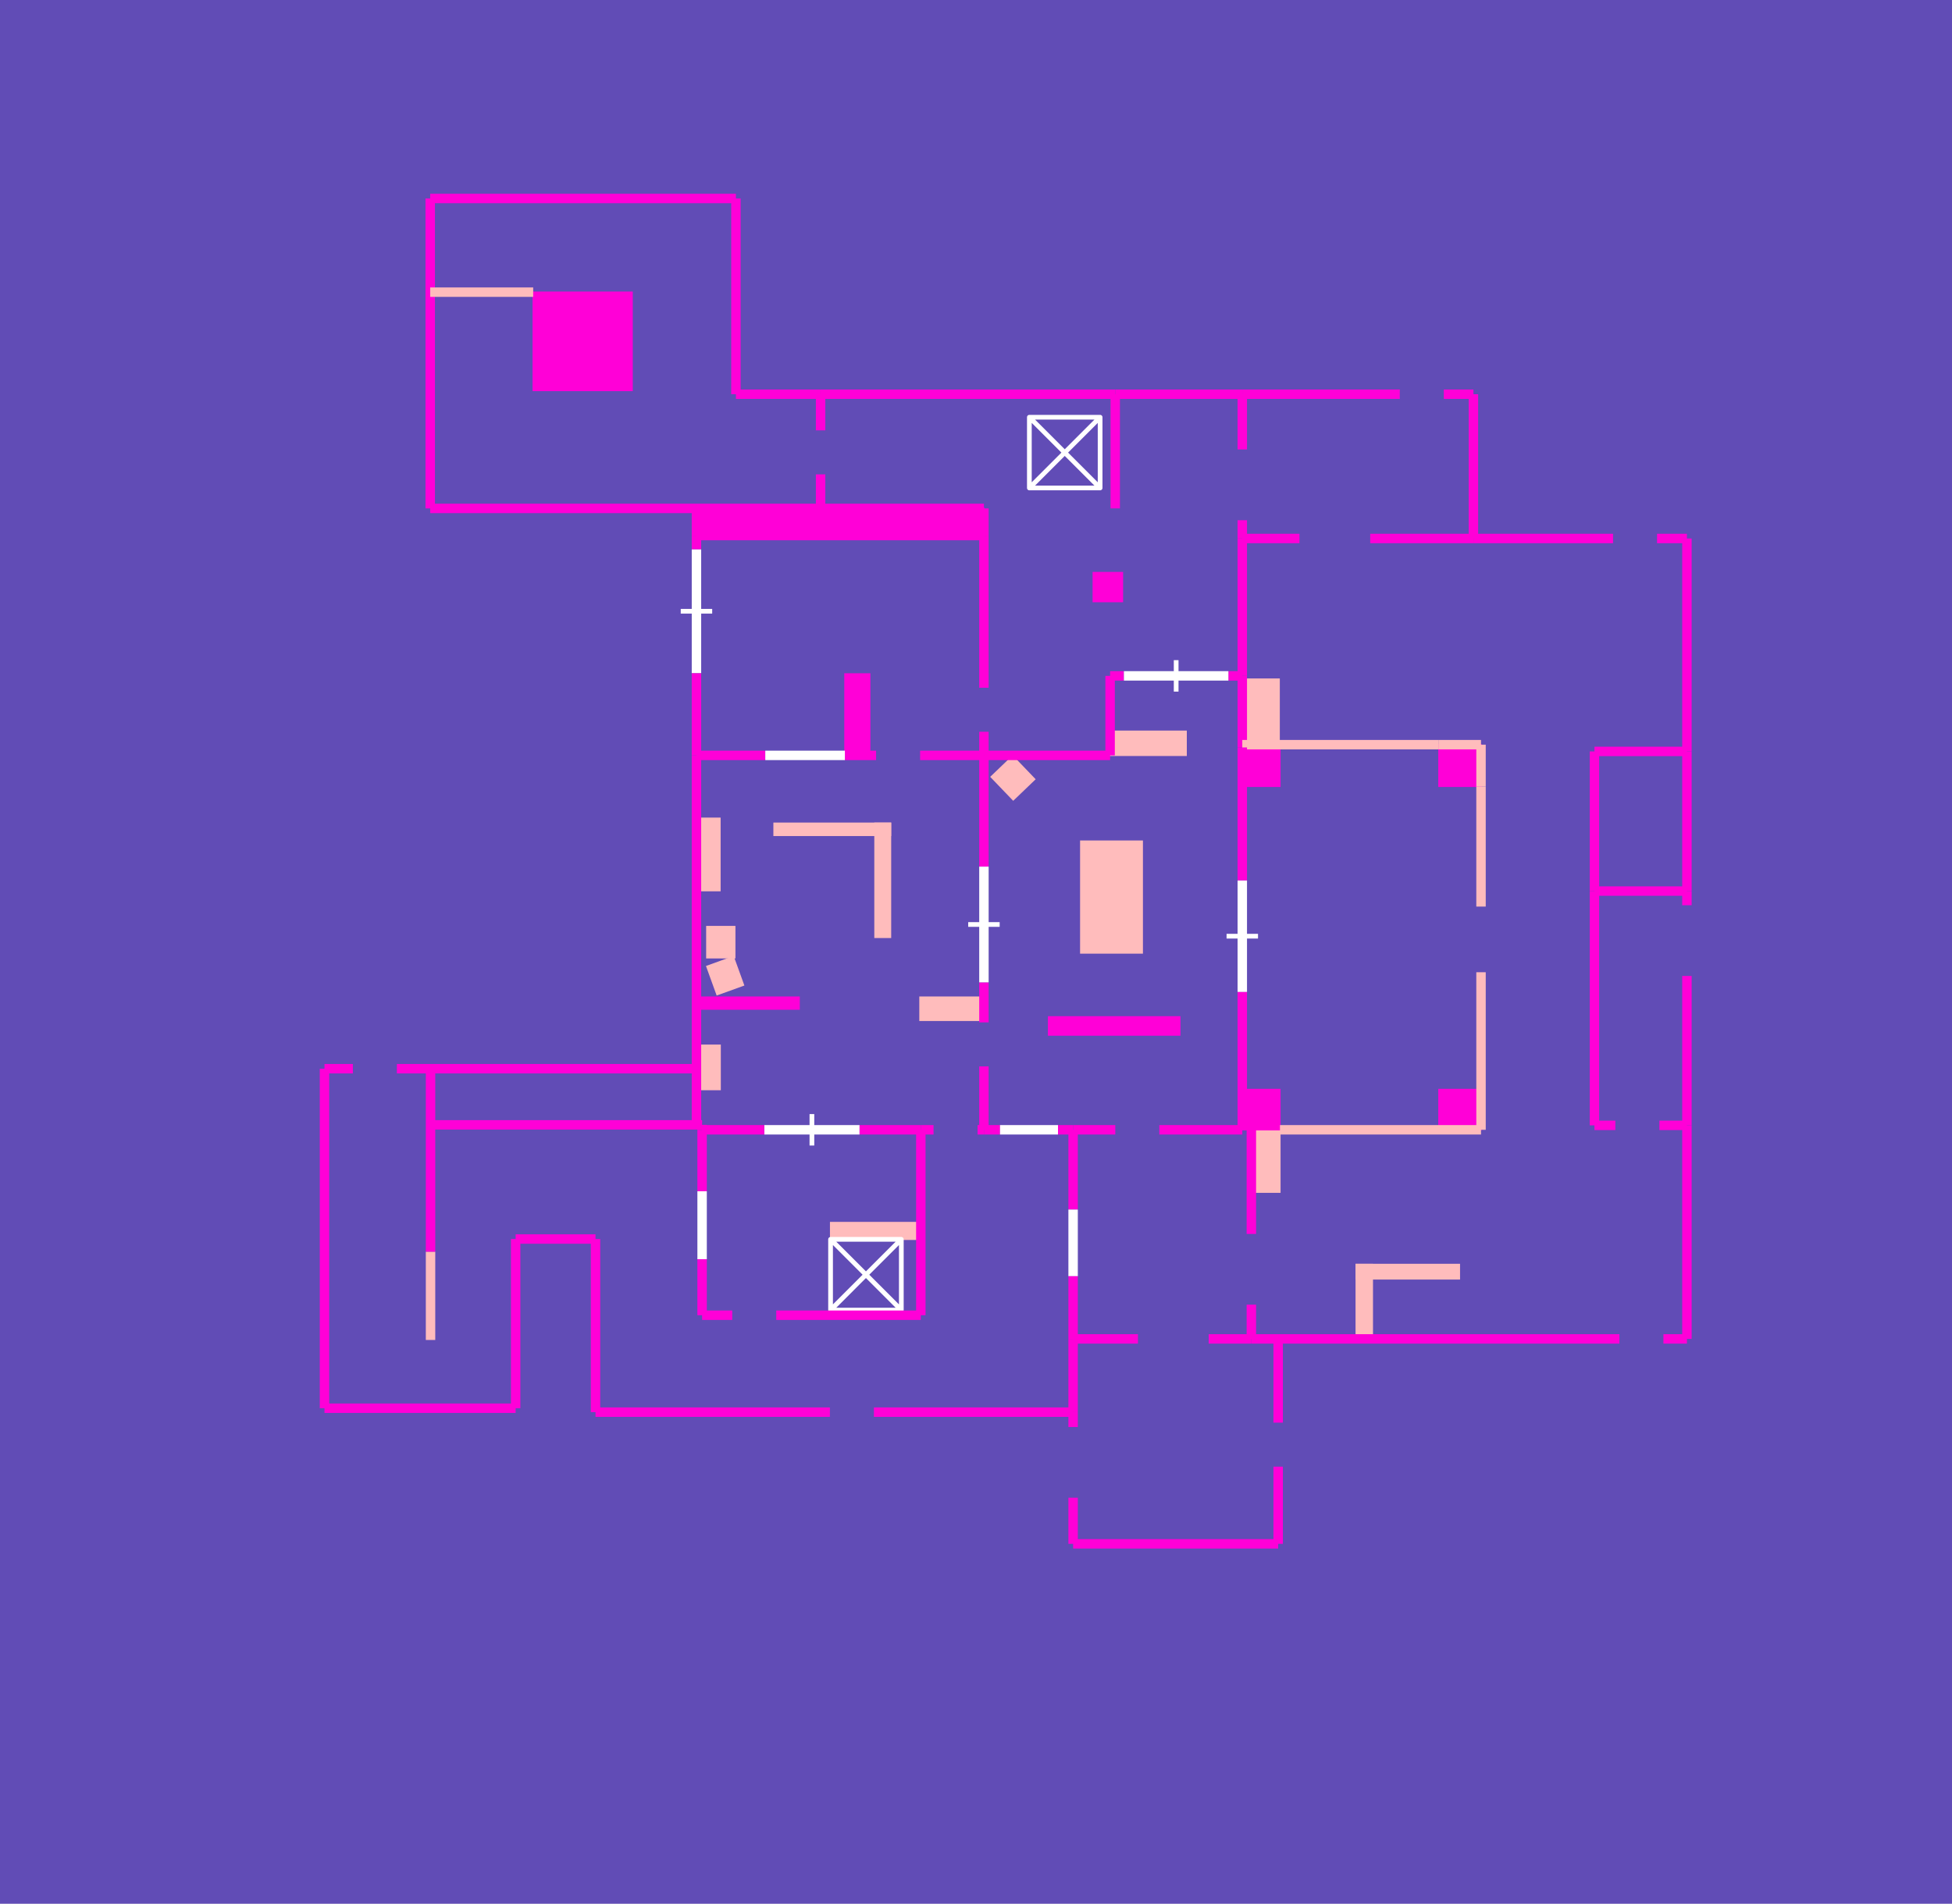
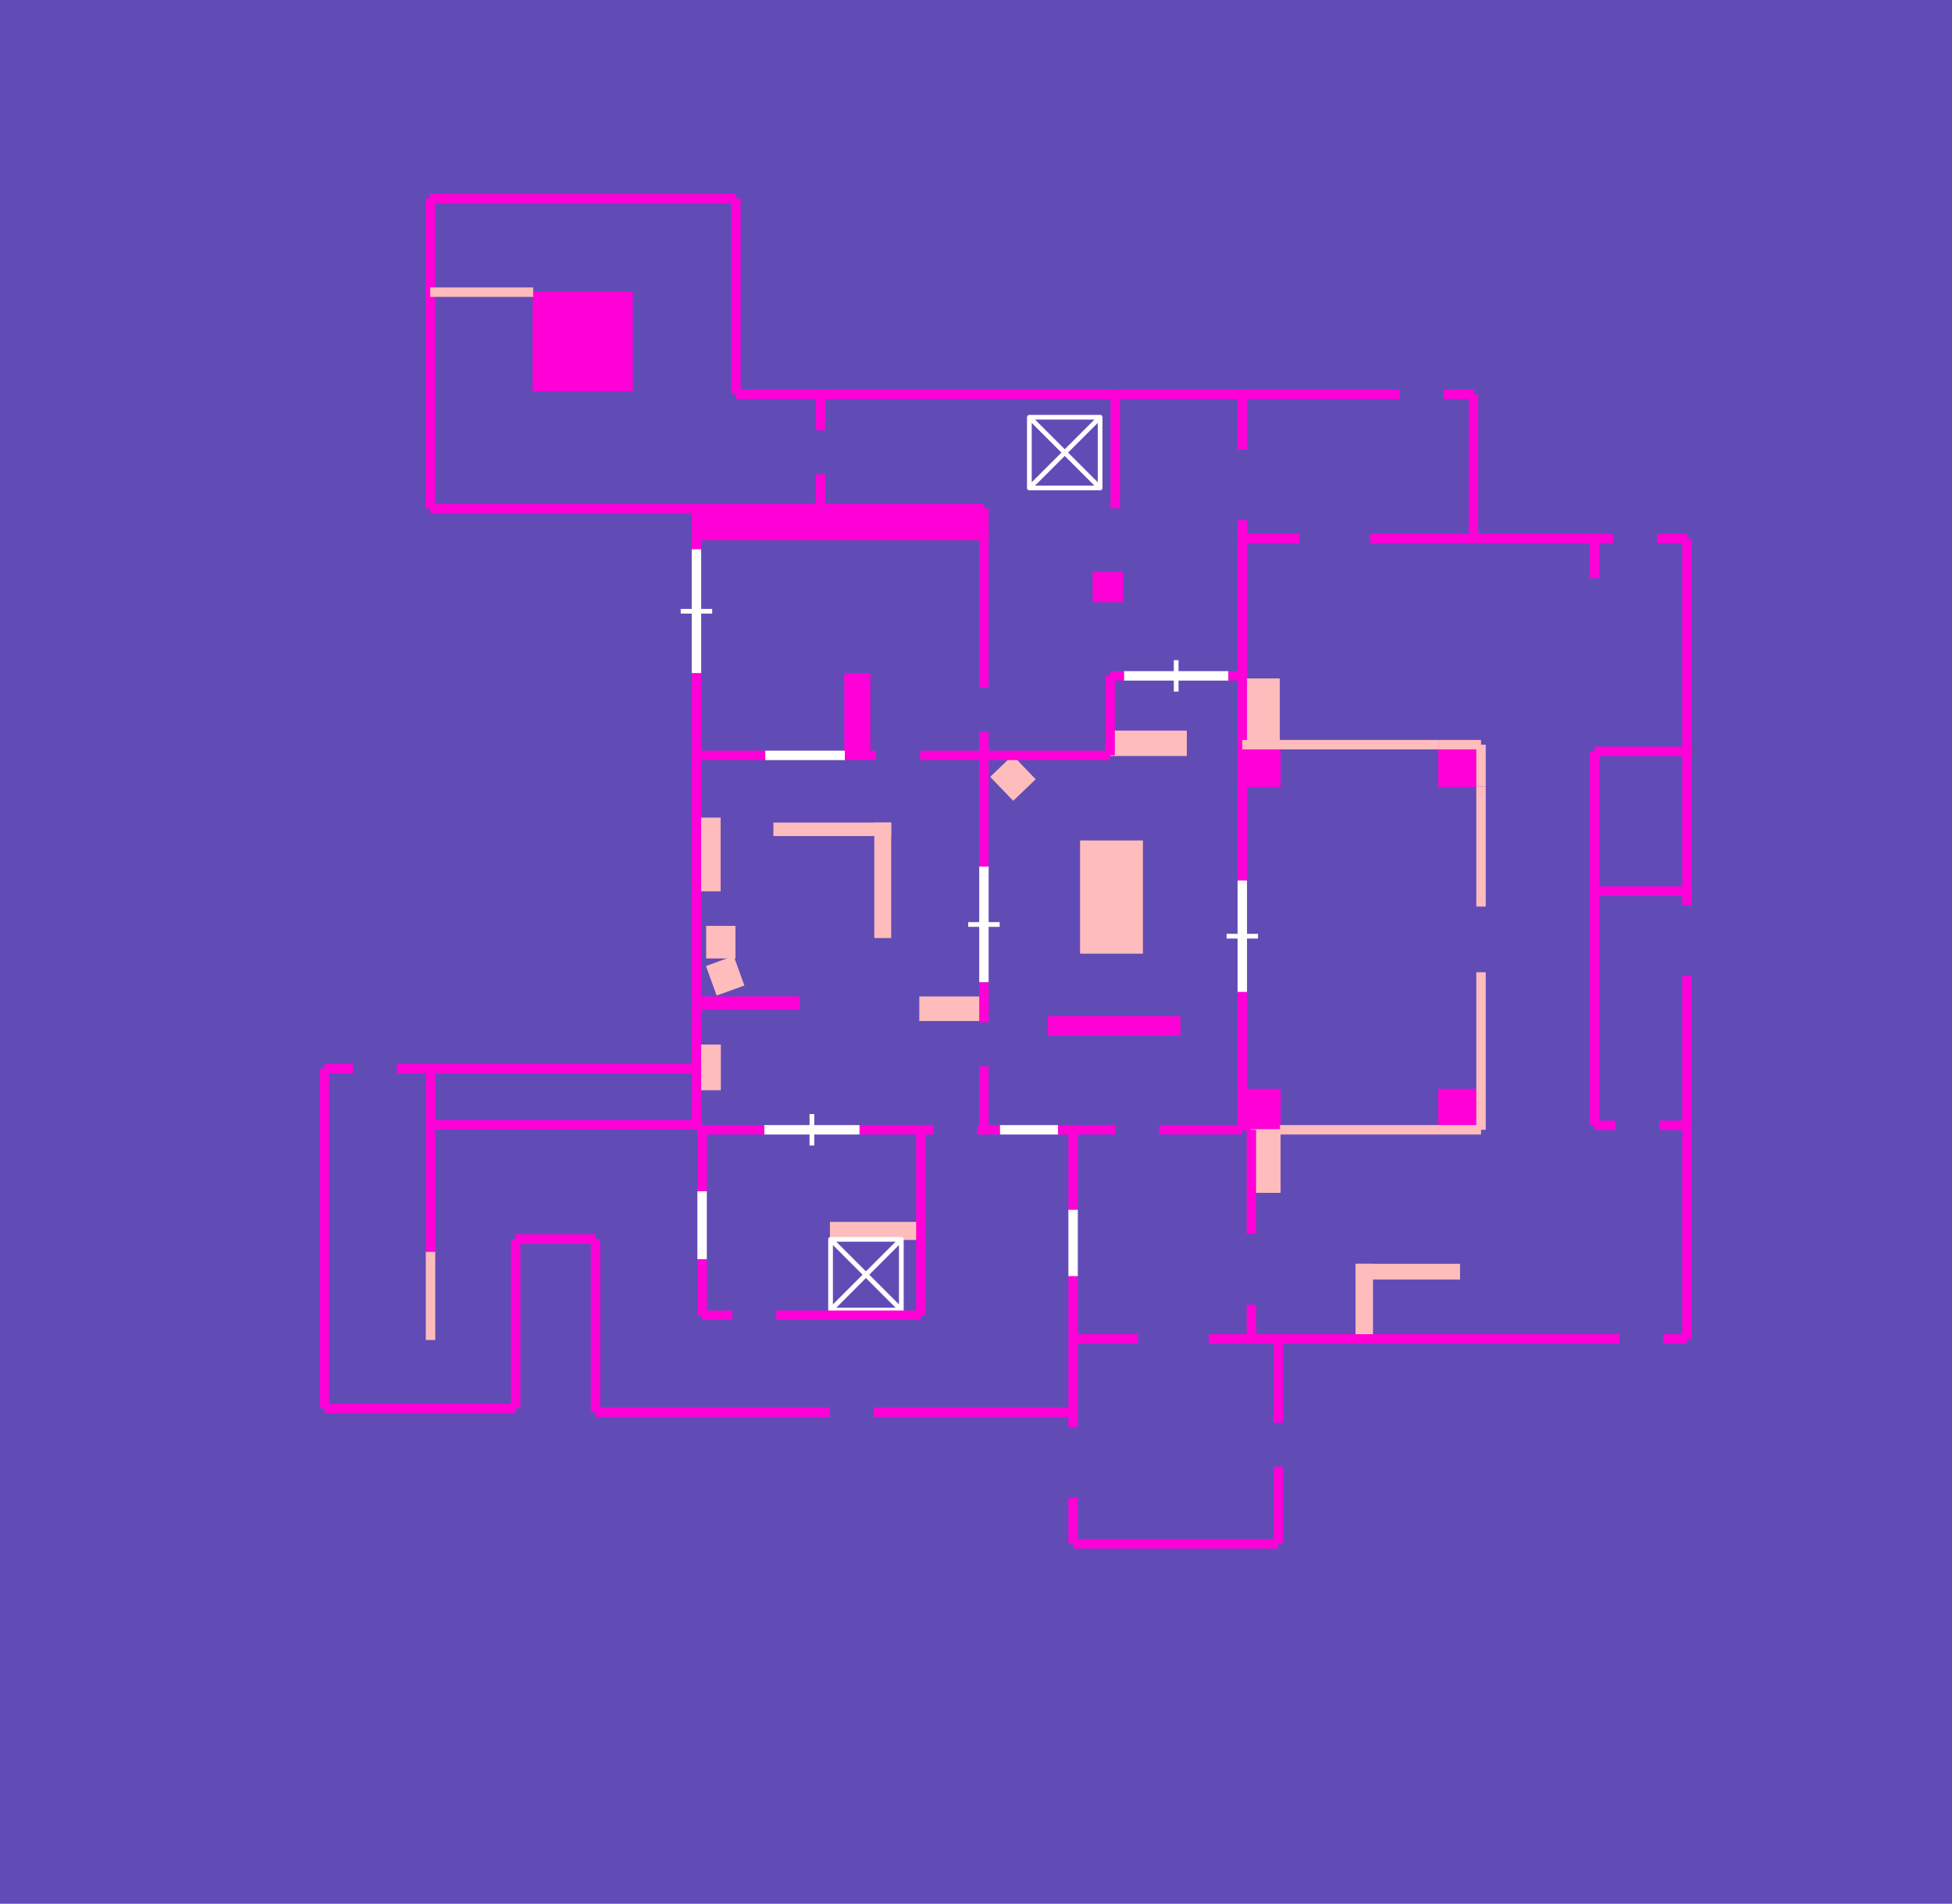
<svg xmlns="http://www.w3.org/2000/svg" viewBox="-132 -625 1182 1153">
  <rect fill="#614CB6" height="1153" width="1182" x="-132" y="-625" />
+   <path d="M289.731,85.544 L303.986,85.544 L303.986,129.453 L289.731,129.453 z" fill="#FFBCBC" stroke="#FFBCBC" stroke-width="0.75" transform="scale(1, -1)" />
+   <path d="M547.704,260.616 L529.97,260.616 L529.97,278.244 L547.704,278.244 z" fill="#FF00D7" stroke="#FF00D7" stroke-width="0.75" transform="scale(1, -1)" />
+   <path d="M312.956,44.89 L295.969,44.89 L295.969,63.847 L312.956,63.847 z" fill="#FFBCBC" stroke="#FFBCBC" stroke-width="0.75" transform="scale(1, -1)" />
+   <path d="M502.928,9.172 L582.438,9.172 L582.438,-1.911 L502.928,-1.911 z" fill="#FF00D7" stroke="#FF00D7" stroke-width="0.75" transform="scale(1, -1)" />
+   <path d="M739.299,173.993 L764.805,173.993 L764.805,148.733 L739.299,148.733 z" fill="#FF00D7" stroke="#FF00D7" stroke-width="0.75" transform="scale(1, -1)" />
+   <path d="M407.27,126.444 L336.679,126.444 L336.679,119.022 L407.27,119.022 z" fill="#FFBCBC" stroke="#FFBCBC" stroke-width="0.75" transform="scale(1, -1)" />
+   <path d="M468.129,154.487 L481.191,167.026 L494.603,153.055 L481.541,140.516 z" fill="#FFBCBC" stroke="#FFBCBC" stroke-width="0.75" transform="scale(1, -1)" />
+   <path d="M586.279,182.153 L540.206,182.153 L540.206,167.504 L586.279,167.504 z" fill="#FFBCBC" stroke="#FFBCBC" stroke-width="0.75" transform="scale(1, -1)" />
+   <path d="M642.597,213.716 L620.248,213.716 L620.248,173.993 L642.597,173.993 z" fill="#FFBCBC" stroke="#FFBCBC" stroke-width="0.75" transform="scale(1, -1)" />
+   <path d="M739.299,-34.825 L764.805,-34.825 L764.805,-59.263 L739.299,-59.263 z" fill="#FF00D7" stroke="#FF00D7" stroke-width="0.75" transform="scale(1, -1)" />
+   <path d="M318.269,28.347 L302.192,22.529 L295.969,39.724 L312.046,45.543 z" fill="#FFBCBC" stroke="#FFBCBC" stroke-width="0.75" transform="scale(1, -1)" />
+   <path d="M699.019,-185.901 L689.201,-185.901 L689.201,-140.78 L699.019,-140.78 z" fill="#FFBCBC" stroke="#FFBCBC" stroke-width="0.75" transform="scale(1, -1)" />
+   <path d="M559.709,47.793 L522.396,47.793 L522.396,115.59 L559.709,115.59 z" fill="#FFBCBC" stroke="#FFBCBC" stroke-width="0.75" transform="scale(1, -1)" />
  <path d="M190.861,388.474 L250.789,388.474 L250.789,448.053 L190.861,448.053 z" fill="#FF00D7" stroke="#FF00D7" stroke-width="0.75" transform="scale(1, -1)" />
+   <path d="M620.248,-34.825 L643.049,-34.825 L643.048,-59.263 L620.248,-59.263 z" fill="#FF00D7" stroke="#FF00D7" stroke-width="0.75" transform="scale(1, -1)" />
+   <path d="M289.731,-34.927 L304.106,-34.927 L304.106,-8.017 L289.731,-8.017 z" fill="#FFBCBC" stroke="#FFBCBC" stroke-width="0.75" transform="scale(1, -1)" />
+   <path d="M394.683,216.865 L379.612,216.865 L379.612,167.504 L394.683,167.504 z" fill="#FF00D7" stroke="#FF00D7" stroke-width="0.75" transform="scale(1, -1)" />
+   <path d="M463.805,300.631 L289.731,300.631 L289.731,317.083 L463.805,317.083 z" fill="#FF00D7" stroke="#FF00D7" stroke-width="0.75" transform="scale(1, -1)" />
+   <path d="M643.048,-97.075 L625.738,-97.075 L625.738,-59.263 L643.048,-59.263 z" fill="#FFBCBC" stroke="#FFBCBC" stroke-width="0.75" transform="scale(1, -1)" />
+   <path d="M463.805,6.998 L425.04,6.998 L425.04,21.109 L463.805,21.109 z" fill="#FFBCBC" stroke="#FFBCBC" stroke-width="0.75" transform="scale(1, -1)" />
+   <path d="M397.792,57.251 L407.27,57.251 L407.27,126.444 L397.792,126.444 z" fill="#FFBCBC" stroke="#FFBCBC" stroke-width="0.75" transform="scale(1, -1)" />
+   <path d="M689.201,-140.78 L751.727,-140.78 L751.727,-149.588 L689.201,-149.588 z" fill="#FFBCBC" stroke="#FFBCBC" stroke-width="0.75" transform="scale(1, -1)" />
  <path d="M425.592,-115.408 L370.935,-115.408 L370.935,-125.606 L425.592,-125.606 z" fill="#FFBCBC" stroke="#FFBCBC" stroke-width="0.75" transform="scale(1, -1)" />
-   <path d="M318.269,28.347 L302.192,22.529 L295.969,39.724 L312.046,45.543 z" fill="#FFBCBC" stroke="#FFBCBC" stroke-width="0.75" transform="scale(1, -1)" />
-   <path d="M689.201,-140.78 L751.727,-140.78 L751.727,-149.588 L689.201,-149.588 z" fill="#FFBCBC" stroke="#FFBCBC" stroke-width="0.75" transform="scale(1, -1)" />
-   <path d="M502.928,9.172 L582.438,9.172 L582.438,-1.911 L502.928,-1.911 z" fill="#FF00D7" stroke="#FF00D7" stroke-width="0.75" transform="scale(1, -1)" />
-   <path d="M642.597,213.716 L620.248,213.716 L620.248,173.993 L642.597,173.993 z" fill="#FFBCBC" stroke="#FFBCBC" stroke-width="0.75" transform="scale(1, -1)" />
-   <path d="M586.279,182.153 L540.206,182.153 L540.206,167.504 L586.279,167.504 z" fill="#FFBCBC" stroke="#FFBCBC" stroke-width="0.75" transform="scale(1, -1)" />
-   <path d="M289.731,-34.927 L304.106,-34.927 L304.106,-8.017 L289.731,-8.017 z" fill="#FFBCBC" stroke="#FFBCBC" stroke-width="0.75" transform="scale(1, -1)" />
-   <path d="M739.299,173.993 L764.805,173.993 L764.805,148.733 L739.299,148.733 z" fill="#FF00D7" stroke="#FF00D7" stroke-width="0.75" transform="scale(1, -1)" />
-   <path d="M394.683,216.865 L379.612,216.865 L379.612,167.504 L394.683,167.504 z" fill="#FF00D7" stroke="#FF00D7" stroke-width="0.75" transform="scale(1, -1)" />
-   <path d="M397.792,57.251 L407.27,57.251 L407.27,126.444 L397.792,126.444 z" fill="#FFBCBC" stroke="#FFBCBC" stroke-width="0.75" transform="scale(1, -1)" />
-   <path d="M643.048,-97.075 L625.738,-97.075 L625.738,-59.263 L643.048,-59.263 z" fill="#FFBCBC" stroke="#FFBCBC" stroke-width="0.75" transform="scale(1, -1)" />
-   <path d="M312.956,44.89 L295.969,44.89 L295.969,63.847 L312.956,63.847 z" fill="#FFBCBC" stroke="#FFBCBC" stroke-width="0.75" transform="scale(1, -1)" />
-   <path d="M289.731,85.544 L303.986,85.544 L303.986,129.453 L289.731,129.453 z" fill="#FFBCBC" stroke="#FFBCBC" stroke-width="0.75" transform="scale(1, -1)" />
-   <path d="M407.27,126.444 L336.679,126.444 L336.679,119.022 L407.27,119.022 z" fill="#FFBCBC" stroke="#FFBCBC" stroke-width="0.75" transform="scale(1, -1)" />
-   <path d="M463.805,300.631 L289.731,300.631 L289.731,317.083 L463.805,317.083 z" fill="#FF00D7" stroke="#FF00D7" stroke-width="0.75" transform="scale(1, -1)" />
-   <path d="M699.019,-185.901 L689.201,-185.901 L689.201,-140.78 L699.019,-140.78 z" fill="#FFBCBC" stroke="#FFBCBC" stroke-width="0.75" transform="scale(1, -1)" />
-   <path d="M463.805,6.998 L425.04,6.998 L425.04,21.109 L463.805,21.109 z" fill="#FFBCBC" stroke="#FFBCBC" stroke-width="0.75" transform="scale(1, -1)" />
+   <path d="M289.731,13.82 L351.925,13.82 L351.925,21.109 L289.731,21.109 z" fill="#FF00D7" stroke="#FF00D7" stroke-width="0.75" transform="scale(1, -1)" />
  <path d="M620.248,173.993 L643.049,173.993 L643.048,148.733 L620.248,148.733 z" fill="#FF00D7" stroke="#FF00D7" stroke-width="0.75" transform="scale(1, -1)" />
-   <path d="M468.129,154.487 L481.191,167.026 L494.603,153.055 L481.541,140.516 z" fill="#FFBCBC" stroke="#FFBCBC" stroke-width="0.75" transform="scale(1, -1)" />
-   <path d="M289.731,13.82 L351.925,13.82 L351.925,21.109 L289.731,21.109 z" fill="#FF00D7" stroke="#FF00D7" stroke-width="0.75" transform="scale(1, -1)" />
-   <path d="M547.704,260.616 L529.97,260.616 L529.97,278.244 L547.704,278.244 z" fill="#FF00D7" stroke="#FF00D7" stroke-width="0.75" transform="scale(1, -1)" />
-   <path d="M620.248,-34.825 L643.049,-34.825 L643.048,-59.263 L620.248,-59.263 z" fill="#FF00D7" stroke="#FF00D7" stroke-width="0.75" transform="scale(1, -1)" />
-   <path d="M739.299,-34.825 L764.805,-34.825 L764.805,-59.263 L739.299,-59.263 z" fill="#FF00D7" stroke="#FF00D7" stroke-width="0.75" transform="scale(1, -1)" />
-   <path d="M559.709,47.793 L522.396,47.793 L522.396,115.59 L559.709,115.59 z" fill="#FFBCBC" stroke="#FFBCBC" stroke-width="0.75" transform="scale(1, -1)" />
+   <path d="M370.935,-168.448 L413.778,-125.606 L370.935,-125.606 L413.778,-168.448 L370.935,-168.448 L370.935,-125.606 L413.778,-125.606 L413.778,-168.448 z" fill="none" stroke="#FFFFFF" stroke-linejoin="round" stroke-width="2.856" transform="scale(1, -1)" />
  <path d="M491.312,329.464 L534.155,372.307 L491.312,372.307 L534.155,329.464 L491.312,329.464 L491.312,372.307 L534.155,372.307 L534.155,329.464 z" fill="none" stroke="#FFFFFF" stroke-linejoin="round" stroke-width="2.856" transform="scale(1, -1)" />
-   <path d="M370.935,-168.448 L413.778,-125.606 L370.935,-125.606 L413.778,-168.448 L370.935,-168.448 L370.935,-125.606 L413.778,-125.606 L413.778,-168.448 z" fill="none" stroke="#FFFFFF" stroke-linejoin="round" stroke-width="2.856" transform="scale(1, -1)" />
-   <path d="M463.805,-59.263 L473.544,-59.263 z" fill="none" stroke="#FF00D7" stroke-width="5.712" transform="scale(1, -1)" />
+   <path d="M620.248,24.176 L620.248,91.82 z" fill="none" stroke="#FFFFFF" stroke-width="5.712" transform="scale(1, -1)" />
+   <path d="M629.768,57.998 L610.727,57.998 z" fill="none" stroke="#FFFFFF" stroke-width="2.856" transform="scale(1, -1)" />
+   <path d="M540.206,167.504 L463.805,167.504 z" fill="none" stroke="#FF00D7" stroke-width="5.712" transform="scale(1, -1)" />
+   <path d="M128.511,317.083 L128.511,504.786 z" fill="none" stroke="#FF00D7" stroke-width="5.712" transform="scale(1, -1)" />
+   <path d="M611.838,215.656 L548.569,215.656 z" fill="none" stroke="#FFFFFF" stroke-width="5.712" transform="scale(1, -1)" />
+   <path d="M580.204,225.177 L580.204,206.135 z" fill="none" stroke="#FFFFFF" stroke-width="2.856" transform="scale(1, -1)" />
+   <path d="M543.312,317.083 L543.312,386.24 z" fill="none" stroke="#FF00D7" stroke-width="5.712" transform="scale(1, -1)" />
+   <path d="M625.738,-185.901 L599.905,-185.901 z" fill="none" stroke="#FF00D7" stroke-width="5.712" transform="scale(1, -1)" />
+   <path d="M557.062,-185.901 L517.805,-185.901 z" fill="none" stroke="#FF00D7" stroke-width="5.712" transform="scale(1, -1)" />
+   <path d="M128.511,317.083 L289.731,317.083 z" fill="none" stroke="#FF00D7" stroke-width="5.712" transform="scale(1, -1)" />
+   <path d="M889.489,-185.901 L889.489,-56.569 z" fill="none" stroke="#FF00D7" stroke-width="5.712" transform="scale(1, -1)" />
+   <path d="M289.731,300.631 L289.731,292.346 z" fill="none" stroke="#FF00D7" stroke-width="5.712" transform="scale(1, -1)" />
+   <path d="M289.731,-56.274 L293.149,-56.274 z" fill="none" stroke="#FF00D7" stroke-width="5.712" transform="scale(1, -1)" />
+   <path d="M463.805,317.083 L463.805,300.631 z" fill="none" stroke="#FF00D7" stroke-width="5.712" transform="scale(1, -1)" />
+   <path d="M889.489,-56.569 L889.489,33.911 z" fill="none" stroke="#FF00D7" stroke-width="5.712" transform="scale(1, -1)" />
+   <path d="M889.489,76.753 L889.489,85.32 z" fill="none" stroke="#FF00D7" stroke-width="5.712" transform="scale(1, -1)" />
+   <path d="M425.592,-59.263 L433.285,-59.263 z" fill="none" stroke="#FF00D7" stroke-width="5.712" transform="scale(1, -1)" />
+   <path d="M459.943,-59.263 L463.805,-59.263 z" fill="none" stroke="#FF00D7" stroke-width="5.712" transform="scale(1, -1)" />
+   <path d="M128.706,-133.076 L128.706,-186.552 z" fill="none" stroke="#FFBCBC" stroke-width="5.712" transform="scale(1, -1)" />
+   <path d="M508.645,-59.263 L517.805,-59.263 z" fill="none" stroke="#FF00D7" stroke-width="5.712" transform="scale(1, -1)" />
+   <path d="M293.149,-96.464 L293.149,-137.634 z" fill="none" stroke="#FFFFFF" stroke-width="5.712" transform="scale(1, -1)" />
+   <path d="M289.731,167.504 L289.731,-22.257 z" fill="none" stroke="#FF00D7" stroke-width="5.712" transform="scale(1, -1)" />
+   <path d="M625.738,-185.901 L625.738,-165.174 z" fill="none" stroke="#FF00D7" stroke-width="5.712" transform="scale(1, -1)" />
+   <path d="M625.738,-122.332 L625.738,-59.263 z" fill="none" stroke="#FF00D7" stroke-width="5.712" transform="scale(1, -1)" />
+   <path d="M833.449,298.866 L833.449,274.864 z" fill="none" stroke="#FF00D7" stroke-width="5.712" transform="scale(1, -1)" />
+   <path d="M180.24,-125.416 L228.604,-125.416 z" fill="none" stroke="#FF00D7" stroke-width="5.712" transform="scale(1, -1)" />
  <path d="M889.489,298.866 L871.406,298.866 z" fill="none" stroke="#FF00D7" stroke-width="5.712" transform="scale(1, -1)" />
  <path d="M844.748,298.866 L760.206,298.866 z" fill="none" stroke="#FF00D7" stroke-width="5.712" transform="scale(1, -1)" />
+   <path d="M313.625,386.24 L313.625,504.786 z" fill="none" stroke="#FF00D7" stroke-width="5.712" transform="scale(1, -1)" />
+   <path d="M293.149,-171.562 L311.387,-171.562 z" fill="none" stroke="#FF00D7" stroke-width="5.712" transform="scale(1, -1)" />
+   <path d="M338.045,-171.562 L425.592,-171.562 z" fill="none" stroke="#FF00D7" stroke-width="5.712" transform="scale(1, -1)" />
+   <path d="M517.805,-59.263 L543.343,-59.263 z" fill="none" stroke="#FF00D7" stroke-width="5.712" transform="scale(1, -1)" />
+   <path d="M570.001,-59.263 L620.248,-59.263 z" fill="none" stroke="#FF00D7" stroke-width="5.712" transform="scale(1, -1)" />
+   <path d="M64.491,-22.257 L64.491,-227.891 z" fill="none" stroke="#FF00D7" stroke-width="5.712" transform="scale(1, -1)" />
+   <path d="M293.149,-59.263 L293.149,-96.464 z" fill="none" stroke="#FF00D7" stroke-width="5.712" transform="scale(1, -1)" />
+   <path d="M128.511,504.786 L313.625,504.786 z" fill="none" stroke="#FF00D7" stroke-width="5.712" transform="scale(1, -1)" />
+   <path d="M463.805,167.504 L463.805,100.12 z" fill="none" stroke="#FF00D7" stroke-width="5.712" transform="scale(1, -1)" />
+   <path d="M463.805,317.083 L289.731,317.083 z" fill="none" stroke="#FF00D7" stroke-width="5.712" transform="scale(1, -1)" />
+   <path d="M517.805,-147.943 L517.805,-107.578 z" fill="none" stroke="#FFFFFF" stroke-width="5.712" transform="scale(1, -1)" />
+   <path d="M517.805,-107.578 L517.805,-59.263 z" fill="none" stroke="#FF00D7" stroke-width="5.712" transform="scale(1, -1)" />
+   <path d="M833.494,169.901 L889.489,169.901 z" fill="none" stroke="#FF00D7" stroke-width="5.712" transform="scale(1, -1)" />
+   <path d="M463.805,-59.263 L473.544,-59.263 z" fill="none" stroke="#FF00D7" stroke-width="5.712" transform="scale(1, -1)" />
+   <path d="M620.248,172.305 L620.248,91.82 z" fill="none" stroke="#FF00D7" stroke-width="5.712" transform="scale(1, -1)" />
+   <path d="M620.248,215.656 L620.248,172.305 z" fill="none" stroke="#FF00D7" stroke-width="5.712" transform="scale(1, -1)" />
+   <path d="M64.491,-227.891 L180.24,-227.891 z" fill="none" stroke="#FF00D7" stroke-width="5.712" transform="scale(1, -1)" />
+   <path d="M289.731,217.24 L289.731,292.346 z" fill="none" stroke="#FFFFFF" stroke-width="5.712" transform="scale(1, -1)" />
+   <path d="M299.252,254.793 L280.211,254.793 z" fill="none" stroke="#FFFFFF" stroke-width="2.856" transform="scale(1, -1)" />
+   <path d="M128.706,-22.257 L128.706,-133.076 z" fill="none" stroke="#FF00D7" stroke-width="5.712" transform="scale(1, -1)" />
+   <path d="M289.731,300.631 L463.805,300.631 z" fill="none" stroke="#FF00D7" stroke-width="5.712" transform="scale(1, -1)" />
+   <path d="M388.5,-59.263 L330.777,-59.263 z" fill="none" stroke="#FFFFFF" stroke-width="5.712" transform="scale(1, -1)" />
+   <path d="M359.638,-49.742 L359.638,-68.783 z" fill="none" stroke="#FFFFFF" stroke-width="2.856" transform="scale(1, -1)" />
+   <path d="M289.731,317.083 L289.731,300.631 z" fill="none" stroke="#FF00D7" stroke-width="5.712" transform="scale(1, -1)" />
+   <path d="M543.312,386.24 L620.248,386.24 z" fill="none" stroke="#FF00D7" stroke-width="5.712" transform="scale(1, -1)" />
+   <path d="M739.299,173.993 L764.805,173.993 z" fill="none" stroke="#FFBCBC" stroke-width="5.712" transform="scale(1, -1)" />
+   <path d="M425.592,-171.562 L425.592,-59.263 z" fill="none" stroke="#FF00D7" stroke-width="5.712" transform="scale(1, -1)" />
+   <path d="M833.494,85.32 L889.489,85.32 z" fill="none" stroke="#FF00D7" stroke-width="5.712" transform="scale(1, -1)" />
+   <path d="M293.149,-137.634 L293.149,-171.562 z" fill="none" stroke="#FF00D7" stroke-width="5.712" transform="scale(1, -1)" />
+   <path d="M540.206,215.656 L548.569,215.656 z" fill="none" stroke="#FF00D7" stroke-width="5.712" transform="scale(1, -1)" />
+   <path d="M641.977,-185.901 L641.977,-236.626 z" fill="none" stroke="#FF00D7" stroke-width="5.712" transform="scale(1, -1)" />
+   <path d="M641.977,-263.284 L641.977,-310.034 z" fill="none" stroke="#FF00D7" stroke-width="5.712" transform="scale(1, -1)" />
+   <path d="M889.489,85.32 L889.489,169.901 z" fill="none" stroke="#FF00D7" stroke-width="5.712" transform="scale(1, -1)" />
+   <path d="M463.805,100.12 L463.805,30.044 z" fill="none" stroke="#FFFFFF" stroke-width="5.712" transform="scale(1, -1)" />
+   <path d="M454.285,65.082 L473.326,65.082 z" fill="none" stroke="#FFFFFF" stroke-width="2.856" transform="scale(1, -1)" />
+   <path d="M625.738,-185.901 L641.977,-185.901 z" fill="none" stroke="#FF00D7" stroke-width="5.712" transform="scale(1, -1)" />
+   <path d="M463.805,300.631 L463.805,208.464 z" fill="none" stroke="#FF00D7" stroke-width="5.712" transform="scale(1, -1)" />
+   <path d="M463.805,181.806 L463.805,167.504 z" fill="none" stroke="#FF00D7" stroke-width="5.712" transform="scale(1, -1)" />
+   <path d="M388.5,-59.263 L425.592,-59.263 z" fill="none" stroke="#FF00D7" stroke-width="5.712" transform="scale(1, -1)" />
+   <path d="M641.977,-310.034 L517.805,-310.034 z" fill="none" stroke="#FF00D7" stroke-width="5.712" transform="scale(1, -1)" />
+   <path d="M739.299,173.993 L620.248,173.993 z" fill="none" stroke="#FFBCBC" stroke-width="5.712" transform="scale(1, -1)" />
  <path d="M517.805,-230.268 L517.805,-185.901 z" fill="none" stroke="#FF00D7" stroke-width="5.712" transform="scale(1, -1)" />
+   <path d="M540.206,167.504 L540.206,215.656 z" fill="none" stroke="#FF00D7" stroke-width="5.712" transform="scale(1, -1)" />
+   <path d="M313.625,386.24 L364.891,386.24 z" fill="none" stroke="#FF00D7" stroke-width="5.712" transform="scale(1, -1)" />
+   <path d="M764.805,173.993 L764.805,148.733 z" fill="none" stroke="#FFBCBC" stroke-width="5.712" transform="scale(1, -1)" />
+   <path d="M760.206,386.24 L742.274,386.24 z" fill="none" stroke="#FF00D7" stroke-width="5.712" transform="scale(1, -1)" />
+   <path d="M715.616,386.24 L620.248,386.24 z" fill="none" stroke="#FF00D7" stroke-width="5.712" transform="scale(1, -1)" />
+   <path d="M289.731,167.504 L289.731,217.24 z" fill="none" stroke="#FF00D7" stroke-width="5.712" transform="scale(1, -1)" />
+   <path d="M190.861,448.053 L128.511,448.053 z" fill="none" stroke="#FFBCBC" stroke-width="5.712" transform="scale(1, -1)" />
+   <path d="M764.805,-59.263 L643.048,-59.263 z" fill="none" stroke="#FFBCBC" stroke-width="5.712" transform="scale(1, -1)" />
+   <path d="M180.24,-227.891 L180.24,-125.416 z" fill="none" stroke="#FF00D7" stroke-width="5.712" transform="scale(1, -1)" />
+   <path d="M128.706,-56.274 L289.731,-56.274 z" fill="none" stroke="#FF00D7" stroke-width="5.712" transform="scale(1, -1)" />
+   <path d="M620.248,298.866 L654.871,298.866 z" fill="none" stroke="#FF00D7" stroke-width="5.712" transform="scale(1, -1)" />
+   <path d="M697.713,298.866 L760.206,298.866 z" fill="none" stroke="#FF00D7" stroke-width="5.712" transform="scale(1, -1)" />
+   <path d="M620.248,215.656 L611.838,215.656 z" fill="none" stroke="#FF00D7" stroke-width="5.712" transform="scale(1, -1)" />
+   <path d="M331.409,167.504 L289.731,167.504 z" fill="none" stroke="#FF00D7" stroke-width="5.712" transform="scale(1, -1)" />
+   <path d="M517.805,-147.943 L517.805,-185.901 z" fill="none" stroke="#FF00D7" stroke-width="5.712" transform="scale(1, -1)" />
+   <path d="M463.805,-59.263 L463.805,-20.863 z" fill="none" stroke="#FF00D7" stroke-width="5.712" transform="scale(1, -1)" />
+   <path d="M463.805,5.795 L463.805,30.044 z" fill="none" stroke="#FF00D7" stroke-width="5.712" transform="scale(1, -1)" />
+   <path d="M517.805,-310.034 L517.805,-282.104 z" fill="none" stroke="#FF00D7" stroke-width="5.712" transform="scale(1, -1)" />
+   <path d="M517.805,-239.261 L517.805,-230.268 z" fill="none" stroke="#FF00D7" stroke-width="5.712" transform="scale(1, -1)" />
+   <path d="M293.149,-59.263 L330.777,-59.263 z" fill="none" stroke="#FF00D7" stroke-width="5.712" transform="scale(1, -1)" />
+   <path d="M760.206,298.866 L760.206,386.24 z" fill="none" stroke="#FF00D7" stroke-width="5.712" transform="scale(1, -1)" />
+   <path d="M289.731,-56.274 L289.731,-22.257 z" fill="none" stroke="#FF00D7" stroke-width="5.712" transform="scale(1, -1)" />
+   <path d="M228.604,-230.268 L370.524,-230.268 z" fill="none" stroke="#FF00D7" stroke-width="5.712" transform="scale(1, -1)" />
+   <path d="M397.181,-230.268 L517.805,-230.268 z" fill="none" stroke="#FF00D7" stroke-width="5.712" transform="scale(1, -1)" />
+   <path d="M620.248,386.24 L620.248,352.776 z" fill="none" stroke="#FF00D7" stroke-width="5.712" transform="scale(1, -1)" />
+   <path d="M620.248,309.933 L620.248,298.866 z" fill="none" stroke="#FF00D7" stroke-width="5.712" transform="scale(1, -1)" />
+   <path d="M833.494,85.32 L833.494,-56.569 z" fill="none" stroke="#FF00D7" stroke-width="5.712" transform="scale(1, -1)" />
+   <path d="M833.494,-56.569 L846.156,-56.569 z" fill="none" stroke="#FF00D7" stroke-width="5.712" transform="scale(1, -1)" />
+   <path d="M872.814,-56.569 L889.489,-56.569 z" fill="none" stroke="#FF00D7" stroke-width="5.712" transform="scale(1, -1)" />
+   <path d="M293.149,-56.274 L293.149,-59.263 z" fill="none" stroke="#FF00D7" stroke-width="5.712" transform="scale(1, -1)" />
+   <path d="M228.604,-125.416 L228.604,-230.268 z" fill="none" stroke="#FF00D7" stroke-width="5.712" transform="scale(1, -1)" />
+   <path d="M473.544,-59.263 L508.645,-59.263 z" fill="none" stroke="#FFFFFF" stroke-width="5.712" transform="scale(1, -1)" />
+   <path d="M889.489,169.901 L889.489,298.866 z" fill="none" stroke="#FF00D7" stroke-width="5.712" transform="scale(1, -1)" />
+   <path d="M620.248,24.176 L620.248,-59.263 z" fill="none" stroke="#FF00D7" stroke-width="5.712" transform="scale(1, -1)" />
+   <path d="M331.409,167.504 L379.612,167.504 z" fill="none" stroke="#FFFFFF" stroke-width="5.712" transform="scale(1, -1)" />
+   <path d="M620.248,298.866 L620.248,215.656 z" fill="none" stroke="#FF00D7" stroke-width="5.712" transform="scale(1, -1)" />
+   <path d="M379.612,167.504 L398.504,167.504 z" fill="none" stroke="#FF00D7" stroke-width="5.712" transform="scale(1, -1)" />
+   <path d="M425.162,167.504 L463.805,167.504 z" fill="none" stroke="#FF00D7" stroke-width="5.712" transform="scale(1, -1)" />
+   <path d="M764.805,75.931 L764.805,148.733 z" fill="none" stroke="#FFBCBC" stroke-width="5.712" transform="scale(1, -1)" />
+   <path d="M833.494,169.901 L833.494,85.32 z" fill="none" stroke="#FF00D7" stroke-width="5.712" transform="scale(1, -1)" />
+   <path d="M543.312,386.24 L364.891,386.24 z" fill="none" stroke="#FF00D7" stroke-width="5.712" transform="scale(1, -1)" />
+   <path d="M289.731,-22.257 L108.329,-22.257 z" fill="none" stroke="#FF00D7" stroke-width="5.712" transform="scale(1, -1)" />
+   <path d="M81.671,-22.257 L64.491,-22.257 z" fill="none" stroke="#FF00D7" stroke-width="5.712" transform="scale(1, -1)" />
+   <path d="M889.489,-185.901 L875.263,-185.901 z" fill="none" stroke="#FF00D7" stroke-width="5.712" transform="scale(1, -1)" />
+   <path d="M848.605,-185.901 L641.977,-185.901 z" fill="none" stroke="#FF00D7" stroke-width="5.712" transform="scale(1, -1)" />
  <path d="M364.891,317.083 L364.891,337.7 z" fill="none" stroke="#FF00D7" stroke-width="5.712" transform="scale(1, -1)" />
  <path d="M364.891,364.357 L364.891,386.24 z" fill="none" stroke="#FF00D7" stroke-width="5.712" transform="scale(1, -1)" />
-   <path d="M833.494,-56.569 L846.156,-56.569 z" fill="none" stroke="#FF00D7" stroke-width="5.712" transform="scale(1, -1)" />
-   <path d="M872.814,-56.569 L889.489,-56.569 z" fill="none" stroke="#FF00D7" stroke-width="5.712" transform="scale(1, -1)" />
-   <path d="M764.805,75.931 L764.805,148.733 z" fill="none" stroke="#FFBCBC" stroke-width="5.712" transform="scale(1, -1)" />
-   <path d="M463.805,167.504 L463.805,100.12 z" fill="none" stroke="#FF00D7" stroke-width="5.712" transform="scale(1, -1)" />
-   <path d="M833.494,85.32 L833.494,-56.569 z" fill="none" stroke="#FF00D7" stroke-width="5.712" transform="scale(1, -1)" />
-   <path d="M289.731,217.24 L289.731,292.346 z" fill="none" stroke="#FFFFFF" stroke-width="5.712" transform="scale(1, -1)" />
-   <path d="M299.252,254.793 L280.211,254.793 z" fill="none" stroke="#FFFFFF" stroke-width="2.856" transform="scale(1, -1)" />
-   <path d="M128.511,317.083 L128.511,504.786 z" fill="none" stroke="#FF00D7" stroke-width="5.712" transform="scale(1, -1)" />
-   <path d="M463.805,-59.263 L463.805,-20.863 z" fill="none" stroke="#FF00D7" stroke-width="5.712" transform="scale(1, -1)" />
-   <path d="M463.805,5.795 L463.805,30.044 z" fill="none" stroke="#FF00D7" stroke-width="5.712" transform="scale(1, -1)" />
-   <path d="M620.248,24.176 L620.248,91.82 z" fill="none" stroke="#FFFFFF" stroke-width="5.712" transform="scale(1, -1)" />
-   <path d="M629.768,57.998 L610.727,57.998 z" fill="none" stroke="#FFFFFF" stroke-width="2.856" transform="scale(1, -1)" />
-   <path d="M289.731,167.504 L289.731,-22.257 z" fill="none" stroke="#FF00D7" stroke-width="5.712" transform="scale(1, -1)" />
-   <path d="M508.645,-59.263 L517.805,-59.263 z" fill="none" stroke="#FF00D7" stroke-width="5.712" transform="scale(1, -1)" />
-   <path d="M228.604,-230.268 L370.524,-230.268 z" fill="none" stroke="#FF00D7" stroke-width="5.712" transform="scale(1, -1)" />
-   <path d="M397.181,-230.268 L517.805,-230.268 z" fill="none" stroke="#FF00D7" stroke-width="5.712" transform="scale(1, -1)" />
-   <path d="M540.206,215.656 L548.569,215.656 z" fill="none" stroke="#FF00D7" stroke-width="5.712" transform="scale(1, -1)" />
-   <path d="M620.248,215.656 L620.248,172.305 z" fill="none" stroke="#FF00D7" stroke-width="5.712" transform="scale(1, -1)" />
-   <path d="M289.731,300.631 L289.731,292.346 z" fill="none" stroke="#FF00D7" stroke-width="5.712" transform="scale(1, -1)" />
-   <path d="M289.731,167.504 L289.731,217.24 z" fill="none" stroke="#FF00D7" stroke-width="5.712" transform="scale(1, -1)" />
-   <path d="M128.706,-56.274 L289.731,-56.274 z" fill="none" stroke="#FF00D7" stroke-width="5.712" transform="scale(1, -1)" />
-   <path d="M425.592,-171.562 L425.592,-59.263 z" fill="none" stroke="#FF00D7" stroke-width="5.712" transform="scale(1, -1)" />
-   <path d="M625.738,-185.901 L641.977,-185.901 z" fill="none" stroke="#FF00D7" stroke-width="5.712" transform="scale(1, -1)" />
-   <path d="M463.805,317.083 L463.805,300.631 z" fill="none" stroke="#FF00D7" stroke-width="5.712" transform="scale(1, -1)" />
-   <path d="M313.625,386.24 L364.891,386.24 z" fill="none" stroke="#FF00D7" stroke-width="5.712" transform="scale(1, -1)" />
-   <path d="M833.494,169.901 L889.489,169.901 z" fill="none" stroke="#FF00D7" stroke-width="5.712" transform="scale(1, -1)" />
-   <path d="M764.805,173.993 L764.805,148.733 z" fill="none" stroke="#FFBCBC" stroke-width="5.712" transform="scale(1, -1)" />
-   <path d="M833.494,169.901 L833.494,85.32 z" fill="none" stroke="#FF00D7" stroke-width="5.712" transform="scale(1, -1)" />
-   <path d="M388.5,-59.263 L330.777,-59.263 z" fill="none" stroke="#FFFFFF" stroke-width="5.712" transform="scale(1, -1)" />
-   <path d="M359.638,-49.742 L359.638,-68.783 z" fill="none" stroke="#FFFFFF" stroke-width="2.856" transform="scale(1, -1)" />
-   <path d="M180.24,-227.891 L180.24,-125.416 z" fill="none" stroke="#FF00D7" stroke-width="5.712" transform="scale(1, -1)" />
-   <path d="M293.149,-137.634 L293.149,-171.562 z" fill="none" stroke="#FF00D7" stroke-width="5.712" transform="scale(1, -1)" />
-   <path d="M641.977,-310.034 L517.805,-310.034 z" fill="none" stroke="#FF00D7" stroke-width="5.712" transform="scale(1, -1)" />
-   <path d="M128.706,-133.076 L128.706,-186.552 z" fill="none" stroke="#FFBCBC" stroke-width="5.712" transform="scale(1, -1)" />
-   <path d="M473.544,-59.263 L508.645,-59.263 z" fill="none" stroke="#FFFFFF" stroke-width="5.712" transform="scale(1, -1)" />
-   <path d="M764.805,-59.263 L643.048,-59.263 z" fill="none" stroke="#FFBCBC" stroke-width="5.712" transform="scale(1, -1)" />
-   <path d="M620.248,215.656 L611.838,215.656 z" fill="none" stroke="#FF00D7" stroke-width="5.712" transform="scale(1, -1)" />
-   <path d="M517.805,-107.578 L517.805,-59.263 z" fill="none" stroke="#FF00D7" stroke-width="5.712" transform="scale(1, -1)" />
-   <path d="M289.731,-56.274 L293.149,-56.274 z" fill="none" stroke="#FF00D7" stroke-width="5.712" transform="scale(1, -1)" />
-   <path d="M128.511,317.083 L289.731,317.083 z" fill="none" stroke="#FF00D7" stroke-width="5.712" transform="scale(1, -1)" />
-   <path d="M228.604,-125.416 L228.604,-230.268 z" fill="none" stroke="#FF00D7" stroke-width="5.712" transform="scale(1, -1)" />
-   <path d="M293.149,-171.562 L311.387,-171.562 z" fill="none" stroke="#FF00D7" stroke-width="5.712" transform="scale(1, -1)" />
-   <path d="M338.045,-171.562 L425.592,-171.562 z" fill="none" stroke="#FF00D7" stroke-width="5.712" transform="scale(1, -1)" />
-   <path d="M889.489,-185.901 L889.489,-56.569 z" fill="none" stroke="#FF00D7" stroke-width="5.712" transform="scale(1, -1)" />
-   <path d="M293.149,-96.464 L293.149,-137.634 z" fill="none" stroke="#FFFFFF" stroke-width="5.712" transform="scale(1, -1)" />
-   <path d="M331.409,167.504 L289.731,167.504 z" fill="none" stroke="#FF00D7" stroke-width="5.712" transform="scale(1, -1)" />
-   <path d="M313.625,386.24 L313.625,504.786 z" fill="none" stroke="#FF00D7" stroke-width="5.712" transform="scale(1, -1)" />
-   <path d="M463.805,317.083 L289.731,317.083 z" fill="none" stroke="#FF00D7" stroke-width="5.712" transform="scale(1, -1)" />
-   <path d="M64.491,-227.891 L180.24,-227.891 z" fill="none" stroke="#FF00D7" stroke-width="5.712" transform="scale(1, -1)" />
-   <path d="M190.861,448.053 L128.511,448.053 z" fill="none" stroke="#FFBCBC" stroke-width="5.712" transform="scale(1, -1)" />
-   <path d="M289.731,300.631 L463.805,300.631 z" fill="none" stroke="#FF00D7" stroke-width="5.712" transform="scale(1, -1)" />
-   <path d="M463.805,100.12 L463.805,30.044 z" fill="none" stroke="#FFFFFF" stroke-width="5.712" transform="scale(1, -1)" />
-   <path d="M454.285,65.082 L473.326,65.082 z" fill="none" stroke="#FFFFFF" stroke-width="2.856" transform="scale(1, -1)" />
-   <path d="M180.24,-125.416 L228.604,-125.416 z" fill="none" stroke="#FF00D7" stroke-width="5.712" transform="scale(1, -1)" />
-   <path d="M293.149,-59.263 L293.149,-96.464 z" fill="none" stroke="#FF00D7" stroke-width="5.712" transform="scale(1, -1)" />
-   <path d="M463.805,300.631 L463.805,208.464 z" fill="none" stroke="#FF00D7" stroke-width="5.712" transform="scale(1, -1)" />
-   <path d="M463.805,181.806 L463.805,167.504 z" fill="none" stroke="#FF00D7" stroke-width="5.712" transform="scale(1, -1)" />
-   <path d="M739.299,173.993 L620.248,173.993 z" fill="none" stroke="#FFBCBC" stroke-width="5.712" transform="scale(1, -1)" />
-   <path d="M543.312,317.083 L543.312,386.24 z" fill="none" stroke="#FF00D7" stroke-width="5.712" transform="scale(1, -1)" />
-   <path d="M620.248,298.866 L620.248,215.656 z" fill="none" stroke="#FF00D7" stroke-width="5.712" transform="scale(1, -1)" />
-   <path d="M517.805,-147.943 L517.805,-107.578 z" fill="none" stroke="#FFFFFF" stroke-width="5.712" transform="scale(1, -1)" />
-   <path d="M620.248,24.176 L620.248,-59.263 z" fill="none" stroke="#FF00D7" stroke-width="5.712" transform="scale(1, -1)" />
-   <path d="M540.206,167.504 L463.805,167.504 z" fill="none" stroke="#FF00D7" stroke-width="5.712" transform="scale(1, -1)" />
-   <path d="M289.731,-22.257 L108.329,-22.257 z" fill="none" stroke="#FF00D7" stroke-width="5.712" transform="scale(1, -1)" />
-   <path d="M81.671,-22.257 L64.491,-22.257 z" fill="none" stroke="#FF00D7" stroke-width="5.712" transform="scale(1, -1)" />
-   <path d="M760.206,298.866 L760.206,386.24 z" fill="none" stroke="#FF00D7" stroke-width="5.712" transform="scale(1, -1)" />
-   <path d="M543.312,386.24 L364.891,386.24 z" fill="none" stroke="#FF00D7" stroke-width="5.712" transform="scale(1, -1)" />
-   <path d="M293.149,-59.263 L330.777,-59.263 z" fill="none" stroke="#FF00D7" stroke-width="5.712" transform="scale(1, -1)" />
-   <path d="M833.494,85.32 L889.489,85.32 z" fill="none" stroke="#FF00D7" stroke-width="5.712" transform="scale(1, -1)" />
-   <path d="M611.838,215.656 L548.569,215.656 z" fill="none" stroke="#FFFFFF" stroke-width="5.712" transform="scale(1, -1)" />
-   <path d="M580.204,225.177 L580.204,206.135 z" fill="none" stroke="#FFFFFF" stroke-width="2.856" transform="scale(1, -1)" />
-   <path d="M620.248,172.305 L620.248,91.82 z" fill="none" stroke="#FF00D7" stroke-width="5.712" transform="scale(1, -1)" />
-   <path d="M289.731,317.083 L289.731,300.631 z" fill="none" stroke="#FF00D7" stroke-width="5.712" transform="scale(1, -1)" />
-   <path d="M760.206,386.24 L742.274,386.24 z" fill="none" stroke="#FF00D7" stroke-width="5.712" transform="scale(1, -1)" />
-   <path d="M715.616,386.24 L620.248,386.24 z" fill="none" stroke="#FF00D7" stroke-width="5.712" transform="scale(1, -1)" />
-   <path d="M293.149,-56.274 L293.149,-59.263 z" fill="none" stroke="#FF00D7" stroke-width="5.712" transform="scale(1, -1)" />
-   <path d="M620.248,386.24 L620.248,352.776 z" fill="none" stroke="#FF00D7" stroke-width="5.712" transform="scale(1, -1)" />
-   <path d="M620.248,309.933 L620.248,298.866 z" fill="none" stroke="#FF00D7" stroke-width="5.712" transform="scale(1, -1)" />
-   <path d="M889.489,-56.569 L889.489,33.911 z" fill="none" stroke="#FF00D7" stroke-width="5.712" transform="scale(1, -1)" />
-   <path d="M889.489,76.753 L889.489,85.32 z" fill="none" stroke="#FF00D7" stroke-width="5.712" transform="scale(1, -1)" />
  <path d="M764.805,36.169 L764.805,-59.263 z" fill="none" stroke="#FFBCBC" stroke-width="5.712" transform="scale(1, -1)" />
-   <path d="M425.592,-59.263 L433.285,-59.263 z" fill="none" stroke="#FF00D7" stroke-width="5.712" transform="scale(1, -1)" />
-   <path d="M459.943,-59.263 L463.805,-59.263 z" fill="none" stroke="#FF00D7" stroke-width="5.712" transform="scale(1, -1)" />
-   <path d="M540.206,167.504 L540.206,215.656 z" fill="none" stroke="#FF00D7" stroke-width="5.712" transform="scale(1, -1)" />
-   <path d="M543.312,386.24 L620.248,386.24 z" fill="none" stroke="#FF00D7" stroke-width="5.712" transform="scale(1, -1)" />
-   <path d="M889.489,-185.901 L875.263,-185.901 z" fill="none" stroke="#FF00D7" stroke-width="5.712" transform="scale(1, -1)" />
-   <path d="M848.605,-185.901 L641.977,-185.901 z" fill="none" stroke="#FF00D7" stroke-width="5.712" transform="scale(1, -1)" />
-   <path d="M517.805,-310.034 L517.805,-282.104 z" fill="none" stroke="#FF00D7" stroke-width="5.712" transform="scale(1, -1)" />
-   <path d="M517.805,-239.261 L517.805,-230.268 z" fill="none" stroke="#FF00D7" stroke-width="5.712" transform="scale(1, -1)" />
-   <path d="M379.612,167.504 L398.504,167.504 z" fill="none" stroke="#FF00D7" stroke-width="5.712" transform="scale(1, -1)" />
-   <path d="M425.162,167.504 L463.805,167.504 z" fill="none" stroke="#FF00D7" stroke-width="5.712" transform="scale(1, -1)" />
-   <path d="M64.491,-22.257 L64.491,-227.891 z" fill="none" stroke="#FF00D7" stroke-width="5.712" transform="scale(1, -1)" />
-   <path d="M517.805,-59.263 L543.343,-59.263 z" fill="none" stroke="#FF00D7" stroke-width="5.712" transform="scale(1, -1)" />
-   <path d="M570.001,-59.263 L620.248,-59.263 z" fill="none" stroke="#FF00D7" stroke-width="5.712" transform="scale(1, -1)" />
-   <path d="M331.409,167.504 L379.612,167.504 z" fill="none" stroke="#FFFFFF" stroke-width="5.712" transform="scale(1, -1)" />
-   <path d="M289.731,-56.274 L289.731,-22.257 z" fill="none" stroke="#FF00D7" stroke-width="5.712" transform="scale(1, -1)" />
-   <path d="M128.511,504.786 L313.625,504.786 z" fill="none" stroke="#FF00D7" stroke-width="5.712" transform="scale(1, -1)" />
-   <path d="M625.738,-185.901 L599.905,-185.901 z" fill="none" stroke="#FF00D7" stroke-width="5.712" transform="scale(1, -1)" />
-   <path d="M557.062,-185.901 L517.805,-185.901 z" fill="none" stroke="#FF00D7" stroke-width="5.712" transform="scale(1, -1)" />
-   <path d="M889.489,169.901 L889.489,298.866 z" fill="none" stroke="#FF00D7" stroke-width="5.712" transform="scale(1, -1)" />
-   <path d="M739.299,173.993 L764.805,173.993 z" fill="none" stroke="#FFBCBC" stroke-width="5.712" transform="scale(1, -1)" />
-   <path d="M128.706,-22.257 L128.706,-133.076 z" fill="none" stroke="#FF00D7" stroke-width="5.712" transform="scale(1, -1)" />
-   <path d="M388.5,-59.263 L425.592,-59.263 z" fill="none" stroke="#FF00D7" stroke-width="5.712" transform="scale(1, -1)" />
-   <path d="M517.805,-147.943 L517.805,-185.901 z" fill="none" stroke="#FF00D7" stroke-width="5.712" transform="scale(1, -1)" />
-   <path d="M625.738,-185.901 L625.738,-165.174 z" fill="none" stroke="#FF00D7" stroke-width="5.712" transform="scale(1, -1)" />
-   <path d="M625.738,-122.332 L625.738,-59.263 z" fill="none" stroke="#FF00D7" stroke-width="5.712" transform="scale(1, -1)" />
-   <path d="M641.977,-185.901 L641.977,-236.626 z" fill="none" stroke="#FF00D7" stroke-width="5.712" transform="scale(1, -1)" />
-   <path d="M641.977,-263.284 L641.977,-310.034 z" fill="none" stroke="#FF00D7" stroke-width="5.712" transform="scale(1, -1)" />
-   <path d="M620.248,298.866 L654.871,298.866 z" fill="none" stroke="#FF00D7" stroke-width="5.712" transform="scale(1, -1)" />
-   <path d="M697.713,298.866 L760.206,298.866 z" fill="none" stroke="#FF00D7" stroke-width="5.712" transform="scale(1, -1)" />
-   <path d="M889.489,85.32 L889.489,169.901 z" fill="none" stroke="#FF00D7" stroke-width="5.712" transform="scale(1, -1)" />
</svg>
